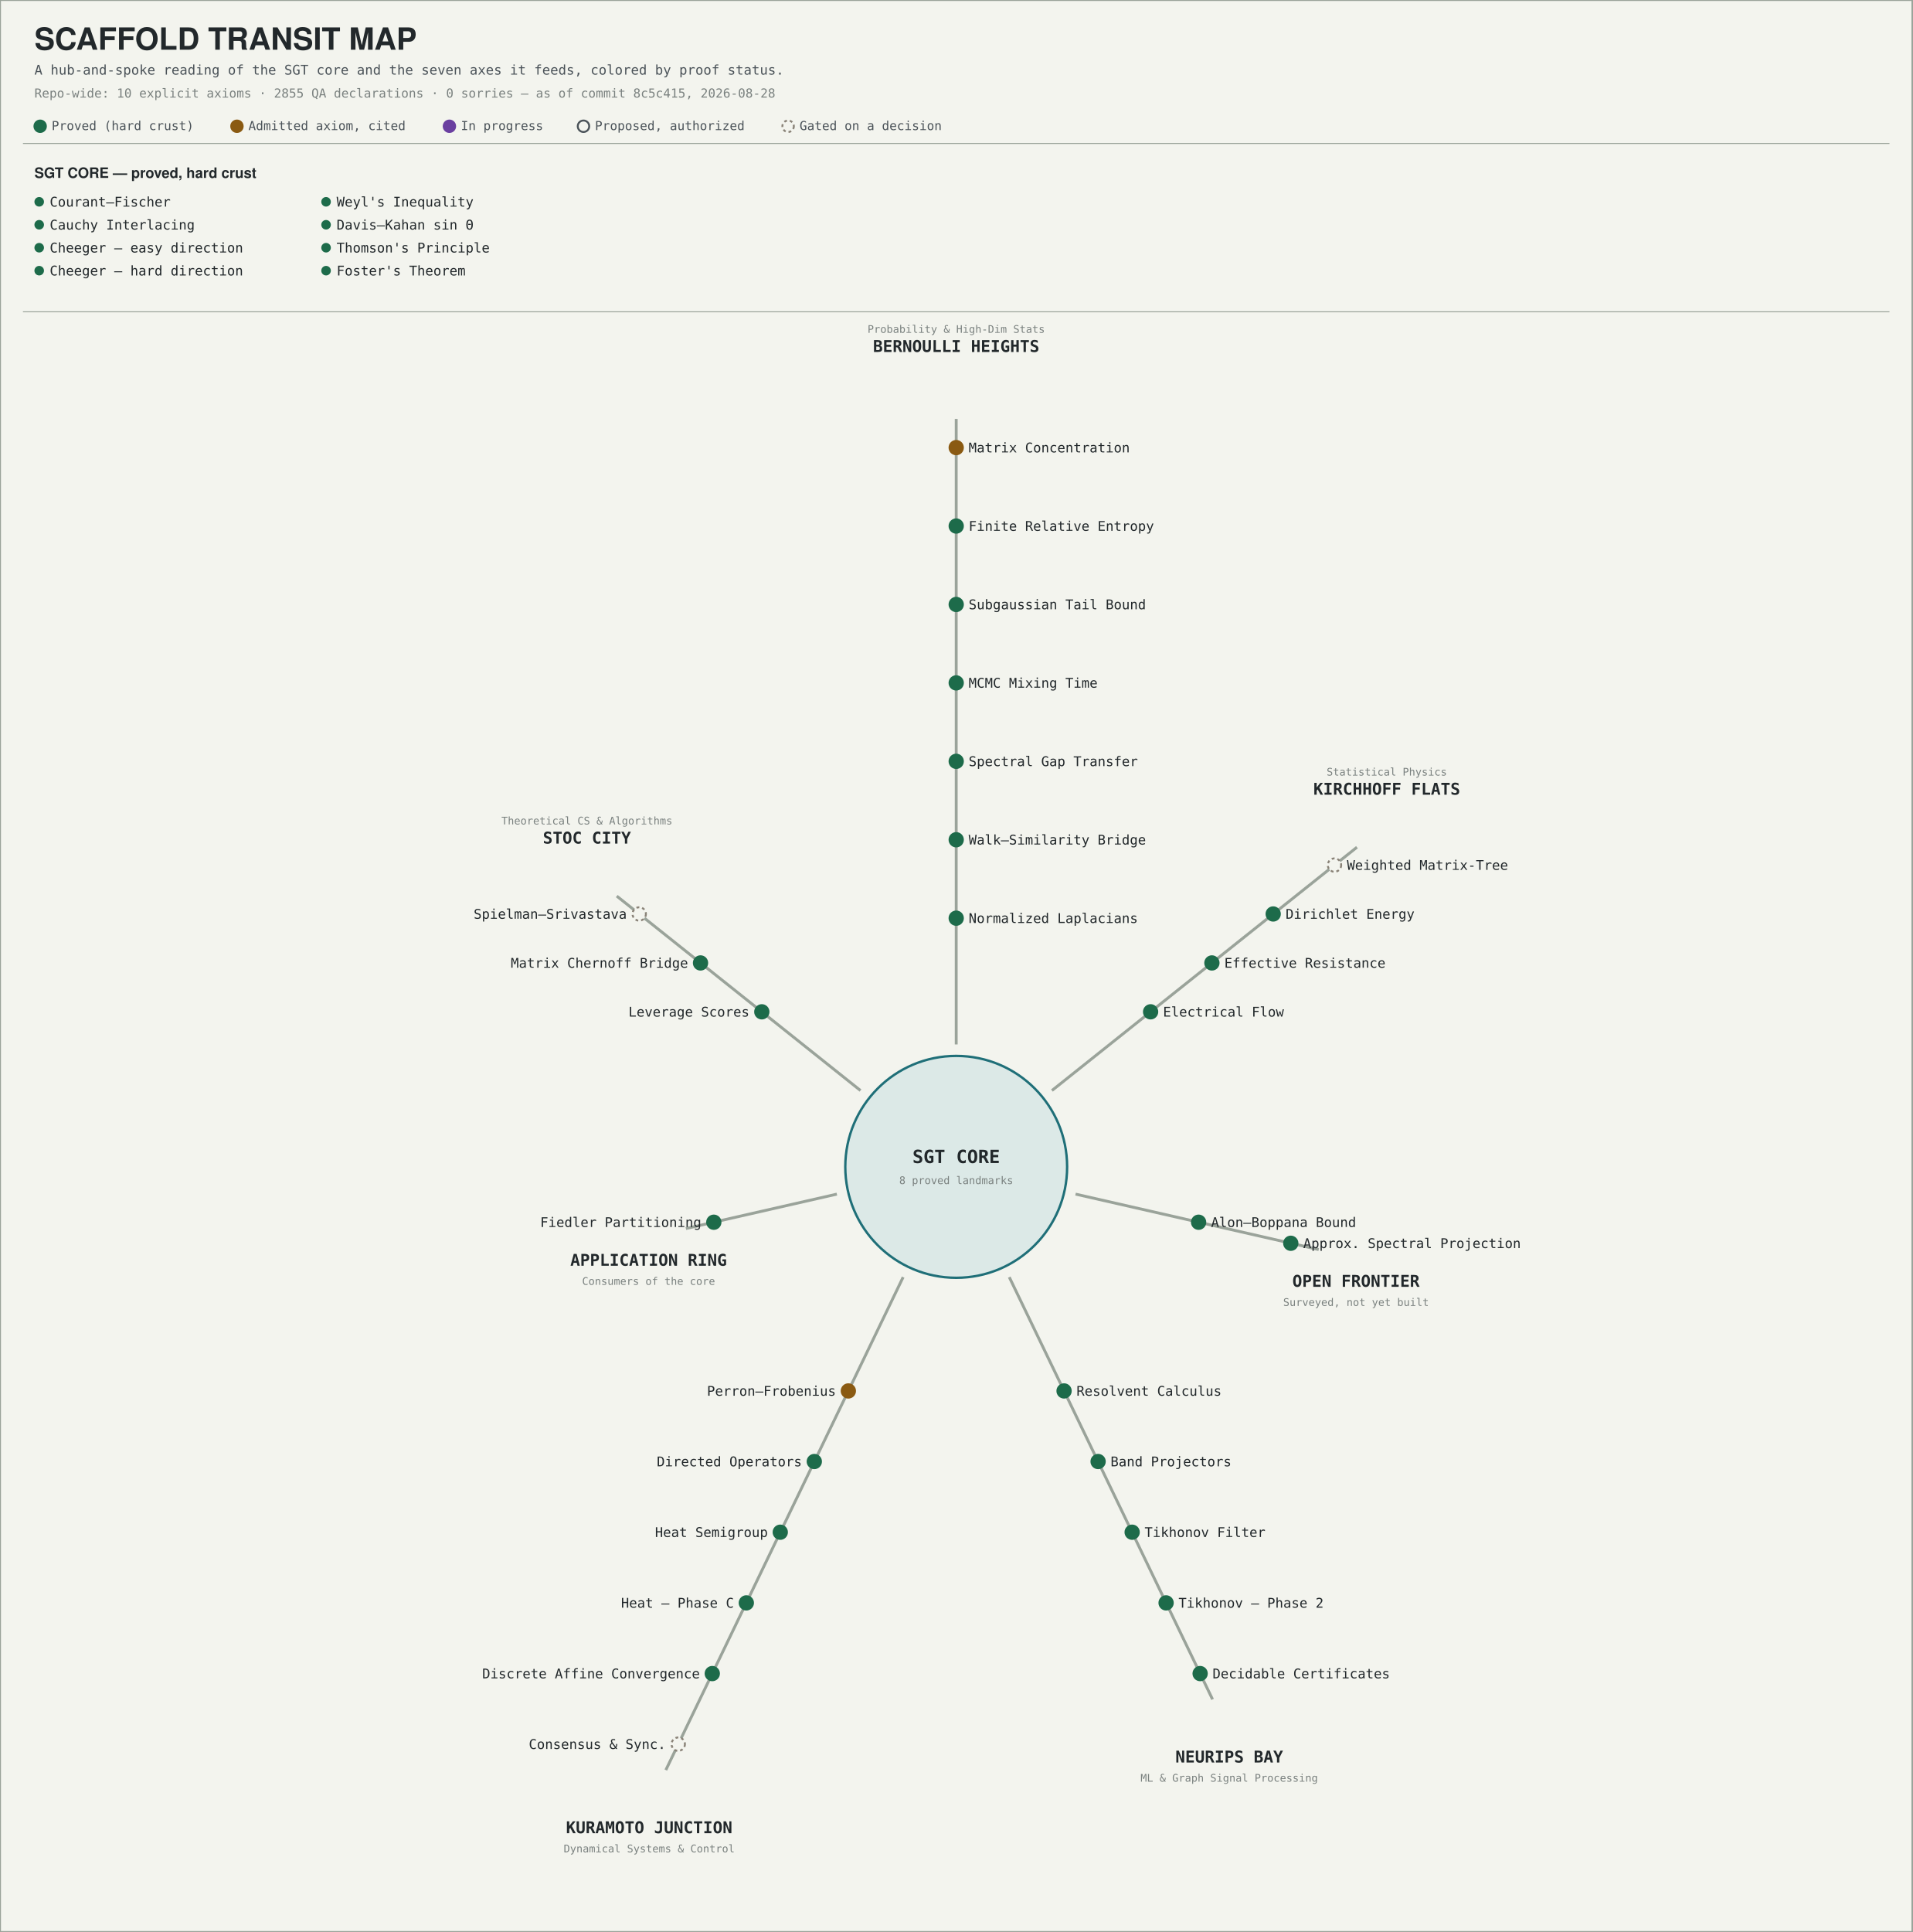
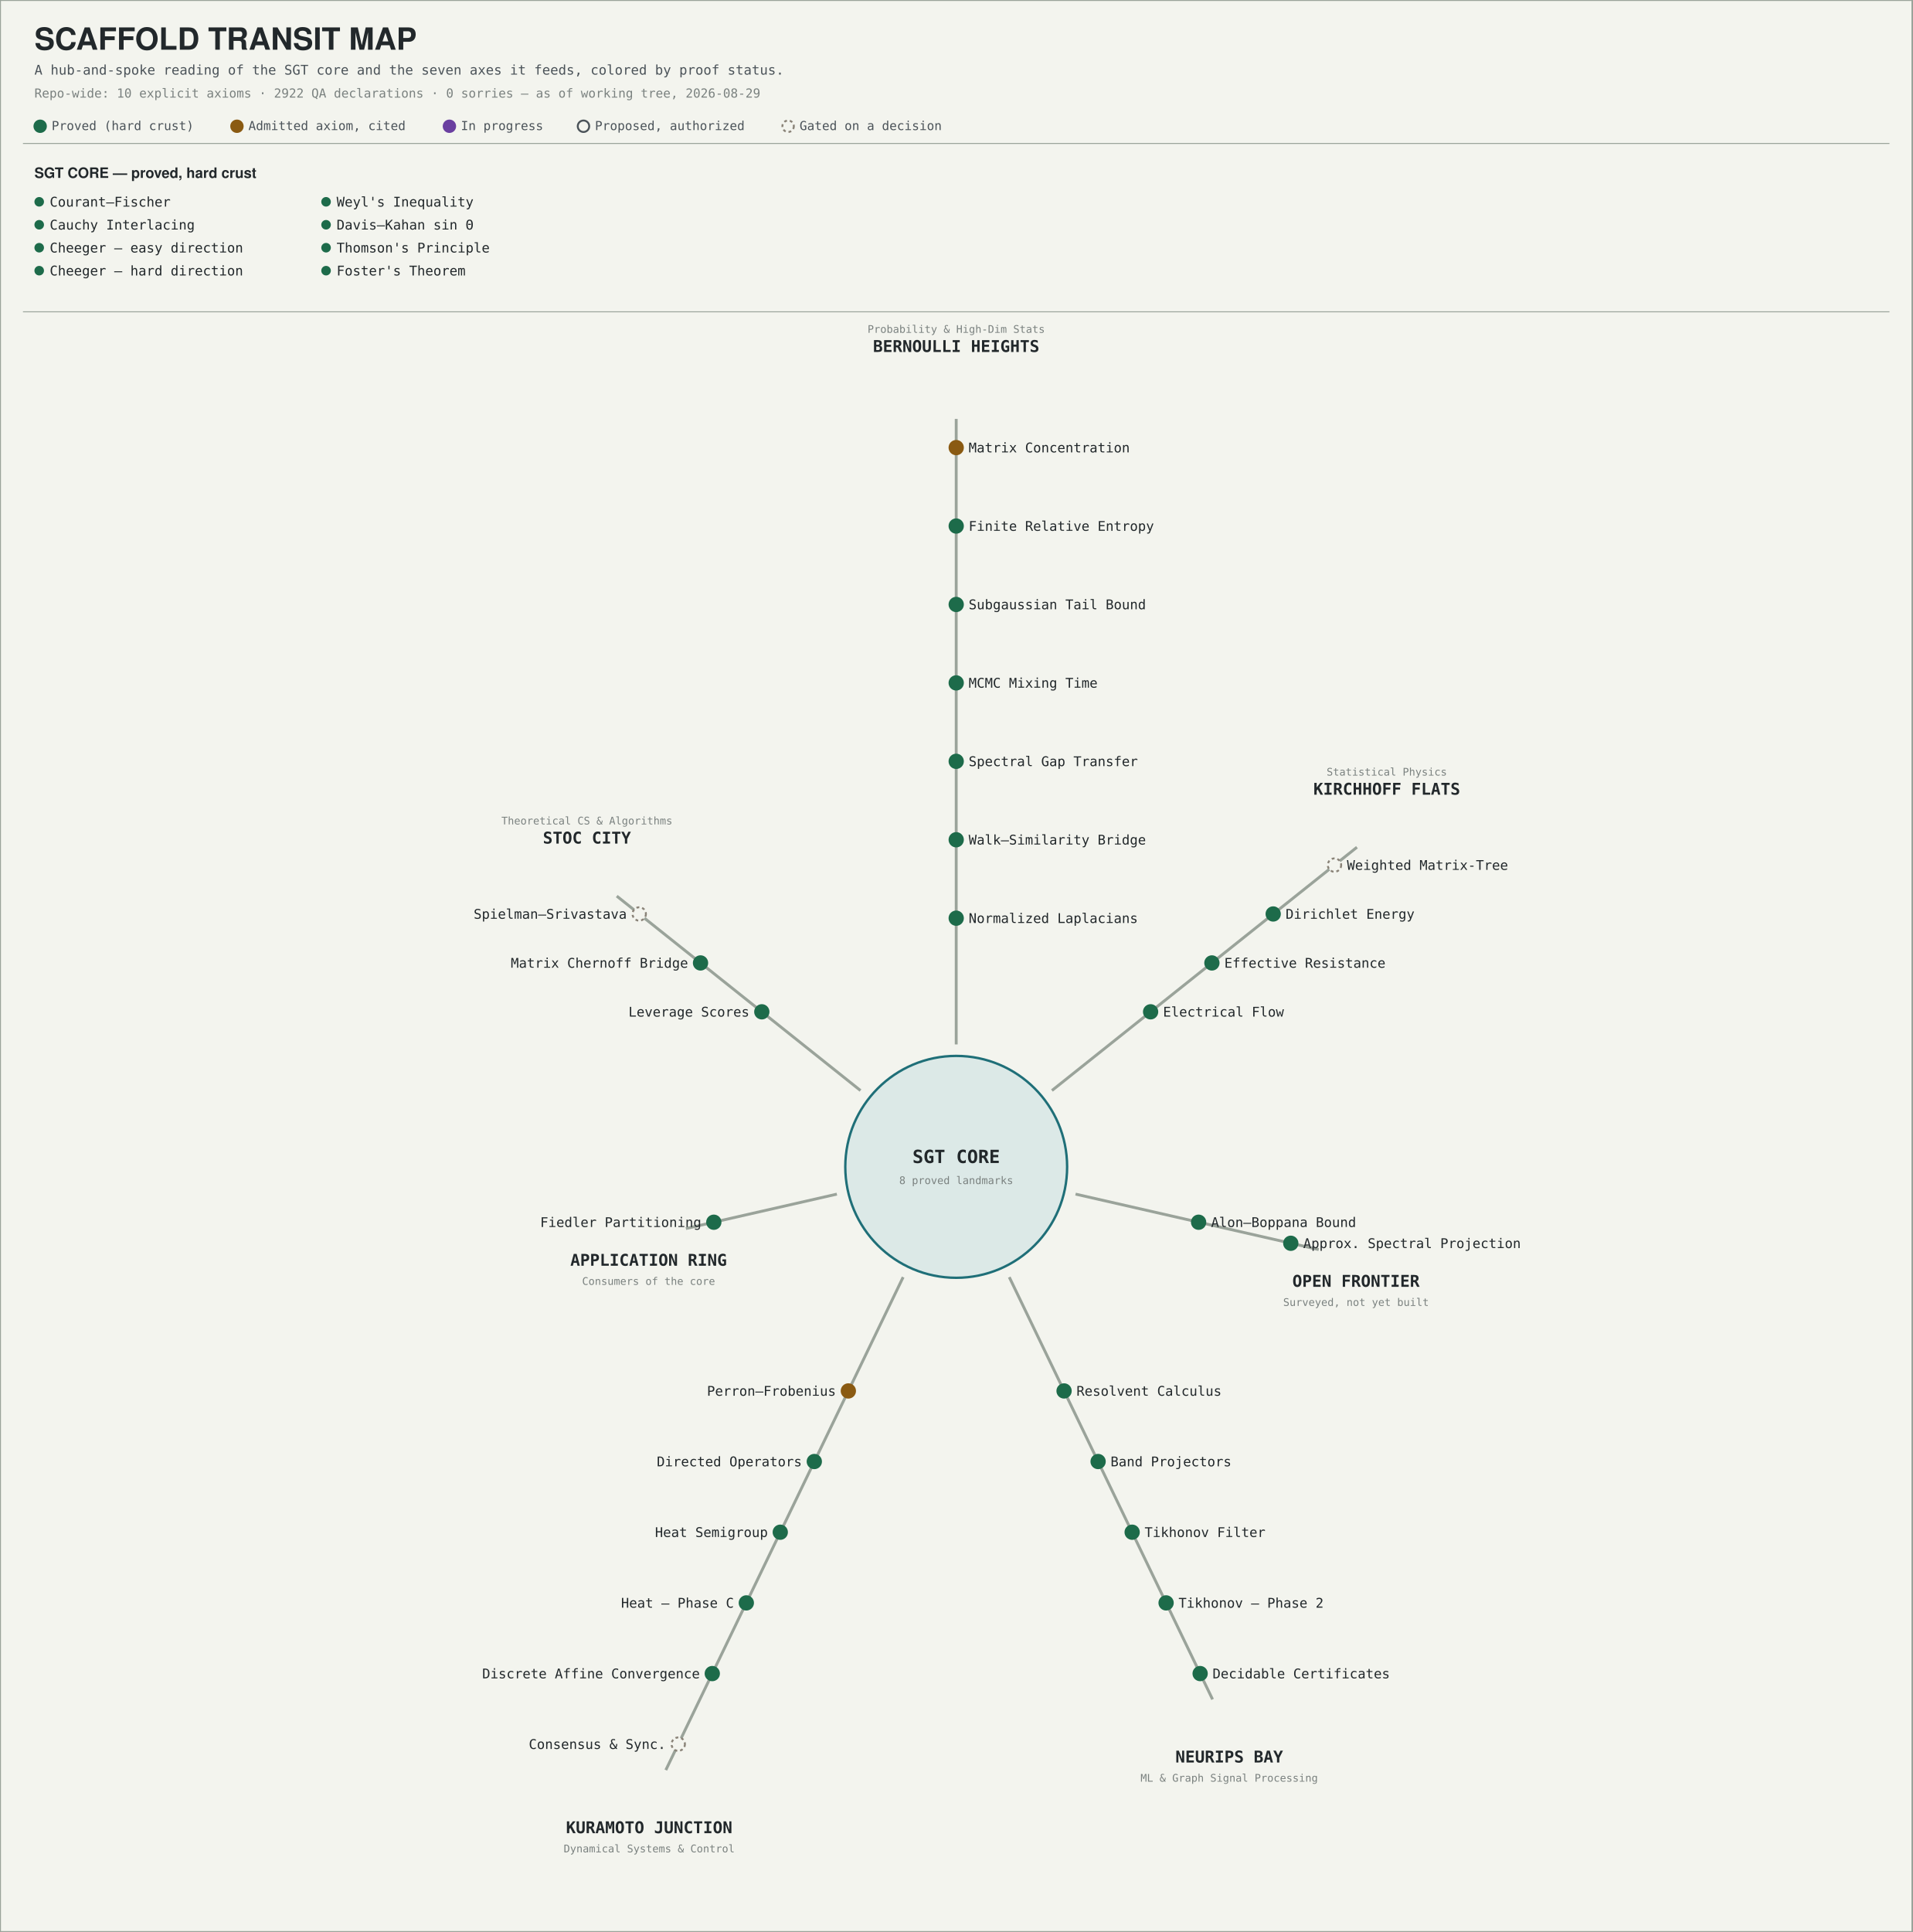
<svg xmlns="http://www.w3.org/2000/svg" viewBox="0 0 2000 2020" role="img" aria-label="Hub-and-spoke map of Scaffold's spectral graph theory core and its seven research axes, colored by proof status">
  <rect x="0" y="0" width="2000" height="2020" fill="#F3F4EE" stroke="#9AA39A" stroke-width="2" />
  <text x="36" y="52" font-size="32" font-weight="700" fill="#22282B" font-family="ui-sans-serif,Helvetica,Arial,sans-serif">SCAFFOLD TRANSIT MAP</text>
  <text x="36" y="78" font-size="14" fill="#4B5359" font-family="ui-monospace,Consolas,monospace">A hub-and-spoke reading of the SGT core and the seven axes it feeds, colored by proof status.</text>
-   <text x="36" y="102" font-size="13" fill="#7A817F" font-family="ui-monospace,Consolas,monospace">Repo-wide: 10 explicit axioms · 2855 QA declarations · 0 sorries — as of commit 8c5c415, 2026-08-28</text>
+   <text x="36" y="102" font-size="13" fill="#7A817F" font-family="ui-monospace,Consolas,monospace">Repo-wide: 10 explicit axioms · 2922 QA declarations · 0 sorries — as of working tree, 2026-08-29</text>
  <circle cx="42" cy="132" r="6" fill="#1D6B4A" stroke="#1D6B4A" stroke-width="2" />
  <text x="54" y="136" font-size="13" fill="#4B5359" font-family="ui-monospace,Consolas,monospace">Proved (hard crust)</text>
  <circle cx="247.8" cy="132" r="6" fill="#8A5A12" stroke="#8A5A12" stroke-width="2" />
  <text x="259.8" y="136" font-size="13" fill="#4B5359" font-family="ui-monospace,Consolas,monospace">Admitted axiom, cited</text>
  <circle cx="470.0" cy="132" r="6" fill="#6A3FA0" stroke="#6A3FA0" stroke-width="2" />
  <text x="482.0" y="136" font-size="13" fill="#4B5359" font-family="ui-monospace,Consolas,monospace">In progress</text>
  <circle cx="610.2" cy="132" r="6" fill="#F3F4EE" stroke="#4B5359" stroke-width="2" />
  <text x="622.2" y="136" font-size="13" fill="#4B5359" font-family="ui-monospace,Consolas,monospace">Proposed, authorized</text>
  <circle cx="824.2" cy="132" r="6" fill="#F3F4EE" stroke="#8A8378" stroke-width="2" stroke-dasharray="3,3" />
  <text x="836.2" y="136" font-size="13" fill="#4B5359" font-family="ui-monospace,Consolas,monospace">Gated on a decision</text>
  <line x1="24" y1="150" x2="1976" y2="150" stroke="#9AA39A" stroke-width="1" />
  <text x="36" y="186" font-size="15" font-weight="700" fill="#22282B" font-family="ui-sans-serif,Helvetica,Arial,sans-serif">SGT CORE — proved, hard crust</text>
  <circle cx="41" cy="211" r="5" fill="#1D6B4A" />
  <text x="52.0" y="216.0" text-anchor="start" font-size="14" fill="#22282B" font-family="ui-monospace,Consolas,monospace">Courant–Fischer</text>
  <circle cx="41" cy="235" r="5" fill="#1D6B4A" />
  <text x="52.0" y="240.0" text-anchor="start" font-size="14" fill="#22282B" font-family="ui-monospace,Consolas,monospace">Cauchy Interlacing</text>
  <circle cx="41" cy="259" r="5" fill="#1D6B4A" />
  <text x="52.0" y="264.0" text-anchor="start" font-size="14" fill="#22282B" font-family="ui-monospace,Consolas,monospace">Cheeger — easy direction</text>
  <circle cx="41" cy="283" r="5" fill="#1D6B4A" />
  <text x="52.0" y="288.0" text-anchor="start" font-size="14" fill="#22282B" font-family="ui-monospace,Consolas,monospace">Cheeger — hard direction</text>
  <circle cx="341" cy="211" r="5" fill="#1D6B4A" />
  <text x="352.0" y="216.0" text-anchor="start" font-size="14" fill="#22282B" font-family="ui-monospace,Consolas,monospace">Weyl's Inequality</text>
  <circle cx="341" cy="235" r="5" fill="#1D6B4A" />
  <text x="352.0" y="240.0" text-anchor="start" font-size="14" fill="#22282B" font-family="ui-monospace,Consolas,monospace">Davis–Kahan sin Θ</text>
  <circle cx="341" cy="259" r="5" fill="#1D6B4A" />
  <text x="352.0" y="264.0" text-anchor="start" font-size="14" fill="#22282B" font-family="ui-monospace,Consolas,monospace">Thomson's Principle</text>
  <circle cx="341" cy="283" r="5" fill="#1D6B4A" />
  <text x="352.0" y="288.0" text-anchor="start" font-size="14" fill="#22282B" font-family="ui-monospace,Consolas,monospace">Foster's Theorem</text>
  <line x1="24" y1="326" x2="1976" y2="326" stroke="#9AA39A" stroke-width="1" />
  <circle cx="1000" cy="1220" r="116" fill="#DCE9E7" stroke="#1F6F78" stroke-width="2.5" />
  <text x="1000.0" y="1216.0" text-anchor="middle" font-size="19" fill="#22282B" font-weight="700" font-family="ui-monospace,Consolas,monospace">SGT CORE</text>
  <text x="1000.0" y="1238.0" text-anchor="middle" font-size="11" fill="#7A817F" font-family="ui-monospace,Consolas,monospace">8 proved landmarks</text>
  <line x1="1000.0" y1="1092.0" x2="1000.0" y2="438.0" stroke="#9AA39A" stroke-width="3" />
  <circle cx="1000.0" cy="960.0" r="7" fill="#1D6B4A" stroke="#1D6B4A" stroke-width="2" />
  <text x="1013.0" y="965.0" text-anchor="start" font-size="14" fill="#22282B" font-family="ui-monospace,Consolas,monospace">Normalized Laplacians</text>
  <circle cx="1000.0" cy="878.0" r="7" fill="#1D6B4A" stroke="#1D6B4A" stroke-width="2" />
  <text x="1013.0" y="883.0" text-anchor="start" font-size="14" fill="#22282B" font-family="ui-monospace,Consolas,monospace">Walk–Similarity Bridge</text>
  <circle cx="1000.0" cy="796.0" r="7" fill="#1D6B4A" stroke="#1D6B4A" stroke-width="2" />
  <text x="1013.0" y="801.0" text-anchor="start" font-size="14" fill="#22282B" font-family="ui-monospace,Consolas,monospace">Spectral Gap Transfer</text>
  <circle cx="1000.0" cy="714.0" r="7" fill="#1D6B4A" stroke="#1D6B4A" stroke-width="2" />
  <text x="1013.0" y="719.0" text-anchor="start" font-size="14" fill="#22282B" font-family="ui-monospace,Consolas,monospace">MCMC Mixing Time</text>
  <circle cx="1000.0" cy="632.0" r="7" fill="#1D6B4A" stroke="#1D6B4A" stroke-width="2" />
  <text x="1013.0" y="637.0" text-anchor="start" font-size="14" fill="#22282B" font-family="ui-monospace,Consolas,monospace">Subgaussian Tail Bound</text>
  <circle cx="1000.0" cy="550.0" r="7" fill="#1D6B4A" stroke="#1D6B4A" stroke-width="2" />
  <text x="1013.0" y="555.0" text-anchor="start" font-size="14" fill="#22282B" font-family="ui-monospace,Consolas,monospace">Finite Relative Entropy</text>
  <circle cx="1000.0" cy="468.0" r="7" fill="#8A5A12" stroke="#8A5A12" stroke-width="2" />
  <text x="1013.0" y="473.0" text-anchor="start" font-size="14" fill="#22282B" font-family="ui-monospace,Consolas,monospace">Matrix Concentration</text>
  <text x="1000.0" y="368.0" text-anchor="middle" font-size="17" fill="#22282B" font-weight="700" font-family="ui-monospace,Consolas,monospace">BERNOULLI HEIGHTS</text>
  <text x="1000.0" y="348.0" text-anchor="middle" font-size="11" fill="#7A817F" font-family="ui-monospace,Consolas,monospace">Probability &amp; High-Dim Stats</text>
  <line x1="875.2" y1="1248.5" x2="717.3" y2="1284.5" stroke="#9AA39A" stroke-width="3" />
  <circle cx="746.5" cy="1277.9" r="7" fill="#1D6B4A" stroke="#1D6B4A" stroke-width="2" />
  <text x="733.5" y="1282.9" text-anchor="end" font-size="14" fill="#22282B" font-family="ui-monospace,Consolas,monospace">Fiedler Partitioning</text>
  <text x="678.3" y="1323.4" text-anchor="middle" font-size="17" fill="#22282B" font-weight="700" font-family="ui-monospace,Consolas,monospace">APPLICATION RING</text>
  <text x="678.3" y="1343.4" text-anchor="middle" font-size="11" fill="#7A817F" font-family="ui-monospace,Consolas,monospace">Consumers of the core</text>
  <line x1="944.5" y1="1335.3" x2="696.3" y2="1850.7" stroke="#9AA39A" stroke-width="3" />
  <circle cx="887.2" cy="1454.3" r="7" fill="#8A5A12" stroke="#8A5A12" stroke-width="2" />
  <text x="874.2" y="1459.3" text-anchor="end" font-size="14" fill="#22282B" font-family="ui-monospace,Consolas,monospace">Perron–Frobenius</text>
  <circle cx="851.6" cy="1528.1" r="7" fill="#1D6B4A" stroke="#1D6B4A" stroke-width="2" />
  <text x="838.6" y="1533.1" text-anchor="end" font-size="14" fill="#22282B" font-family="ui-monospace,Consolas,monospace">Directed Operators</text>
  <circle cx="816.0" cy="1602.0" r="7" fill="#1D6B4A" stroke="#1D6B4A" stroke-width="2" />
  <text x="803.0" y="1607.0" text-anchor="end" font-size="14" fill="#22282B" font-family="ui-monospace,Consolas,monospace">Heat Semigroup</text>
  <circle cx="780.5" cy="1675.9" r="7" fill="#1D6B4A" stroke="#1D6B4A" stroke-width="2" />
  <text x="767.5" y="1680.9" text-anchor="end" font-size="14" fill="#22282B" font-family="ui-monospace,Consolas,monospace">Heat — Phase C</text>
  <circle cx="744.9" cy="1749.8" r="7" fill="#1D6B4A" stroke="#1D6B4A" stroke-width="2" />
  <text x="731.9" y="1754.8" text-anchor="end" font-size="14" fill="#22282B" font-family="ui-monospace,Consolas,monospace">Discrete Affine Convergence</text>
  <circle cx="709.3" cy="1823.6" r="7" fill="#F3F4EE" stroke="#8A8378" stroke-width="2" stroke-dasharray="3,3" />
  <text x="696.3" y="1828.6" text-anchor="end" font-size="14" fill="#22282B" font-family="ui-monospace,Consolas,monospace">Consensus &amp; Sync.</text>
  <text x="678.9" y="1916.7" text-anchor="middle" font-size="17" fill="#22282B" font-weight="700" font-family="ui-monospace,Consolas,monospace">KURAMOTO JUNCTION</text>
  <text x="678.9" y="1936.7" text-anchor="middle" font-size="11" fill="#7A817F" font-family="ui-monospace,Consolas,monospace">Dynamical Systems &amp; Control</text>
  <line x1="1100.1" y1="1140.2" x2="1419.1" y2="885.8" stroke="#9AA39A" stroke-width="3" />
  <circle cx="1203.3" cy="1057.9" r="7" fill="#1D6B4A" stroke="#1D6B4A" stroke-width="2" />
  <text x="1216.3" y="1062.9" text-anchor="start" font-size="14" fill="#22282B" font-family="ui-monospace,Consolas,monospace">Electrical Flow</text>
  <circle cx="1267.4" cy="1006.8" r="7" fill="#1D6B4A" stroke="#1D6B4A" stroke-width="2" />
  <text x="1280.4" y="1011.8" text-anchor="start" font-size="14" fill="#22282B" font-family="ui-monospace,Consolas,monospace">Effective Resistance</text>
  <circle cx="1331.5" cy="955.6" r="7" fill="#1D6B4A" stroke="#1D6B4A" stroke-width="2" />
  <text x="1344.5" y="960.6" text-anchor="start" font-size="14" fill="#22282B" font-family="ui-monospace,Consolas,monospace">Dirichlet Energy</text>
  <circle cx="1395.6" cy="904.5" r="7" fill="#F3F4EE" stroke="#8A8378" stroke-width="2" stroke-dasharray="3,3" />
  <text x="1408.6" y="909.5" text-anchor="start" font-size="14" fill="#22282B" font-family="ui-monospace,Consolas,monospace">Weighted Matrix-Tree</text>
  <text x="1450.3" y="830.9" text-anchor="middle" font-size="17" fill="#22282B" font-weight="700" font-family="ui-monospace,Consolas,monospace">KIRCHHOFF FLATS</text>
  <text x="1450.3" y="810.9" text-anchor="middle" font-size="11" fill="#7A817F" font-family="ui-monospace,Consolas,monospace">Statistical Physics</text>
  <line x1="1124.8" y1="1248.5" x2="1379.1" y2="1306.5" stroke="#9AA39A" stroke-width="3" />
  <circle cx="1253.5" cy="1277.9" r="7" fill="#1D6B4A" stroke="#1D6B4A" stroke-width="2" />
  <text x="1266.5" y="1282.9" text-anchor="start" font-size="14" fill="#22282B" font-family="ui-monospace,Consolas,monospace">Alon–Boppana Bound</text>
  <circle cx="1349.9" cy="1299.9" r="7" fill="#1D6B4A" stroke="#1D6B4A" stroke-width="2" />
  <text x="1362.9" y="1304.9" text-anchor="start" font-size="14" fill="#22282B" font-family="ui-monospace,Consolas,monospace">Approx. Spectral Projection</text>
  <text x="1418.1" y="1345.4" text-anchor="middle" font-size="17" fill="#22282B" font-weight="700" font-family="ui-monospace,Consolas,monospace">OPEN FRONTIER</text>
  <text x="1418.1" y="1365.4" text-anchor="middle" font-size="11" fill="#7A817F" font-family="ui-monospace,Consolas,monospace">Surveyed, not yet built</text>
  <line x1="1055.5" y1="1335.3" x2="1268.1" y2="1776.8" stroke="#9AA39A" stroke-width="3" />
  <circle cx="1112.8" cy="1454.3" r="7" fill="#1D6B4A" stroke="#1D6B4A" stroke-width="2" />
  <text x="1125.8" y="1459.3" text-anchor="start" font-size="14" fill="#22282B" font-family="ui-monospace,Consolas,monospace">Resolvent Calculus</text>
  <circle cx="1148.4" cy="1528.1" r="7" fill="#1D6B4A" stroke="#1D6B4A" stroke-width="2" />
  <text x="1161.4" y="1533.1" text-anchor="start" font-size="14" fill="#22282B" font-family="ui-monospace,Consolas,monospace">Band Projectors</text>
  <circle cx="1184.0" cy="1602.0" r="7" fill="#1D6B4A" stroke="#1D6B4A" stroke-width="2" />
  <text x="1197.0" y="1607.0" text-anchor="start" font-size="14" fill="#22282B" font-family="ui-monospace,Consolas,monospace">Tikhonov Filter</text>
  <circle cx="1219.5" cy="1675.9" r="7" fill="#1D6B4A" stroke="#1D6B4A" stroke-width="2" />
  <text x="1232.5" y="1680.9" text-anchor="start" font-size="14" fill="#22282B" font-family="ui-monospace,Consolas,monospace">Tikhonov — Phase 2</text>
  <circle cx="1255.1" cy="1749.8" r="7" fill="#1D6B4A" stroke="#1D6B4A" stroke-width="2" />
  <text x="1268.1" y="1754.8" text-anchor="start" font-size="14" fill="#22282B" font-family="ui-monospace,Consolas,monospace">Decidable Certificates</text>
  <text x="1285.5" y="1842.8" text-anchor="middle" font-size="17" fill="#22282B" font-weight="700" font-family="ui-monospace,Consolas,monospace">NEURIPS BAY</text>
  <text x="1285.5" y="1862.8" text-anchor="middle" font-size="11" fill="#7A817F" font-family="ui-monospace,Consolas,monospace">ML &amp; Graph Signal Processing</text>
  <line x1="899.9" y1="1140.2" x2="645.0" y2="936.9" stroke="#9AA39A" stroke-width="3" />
  <circle cx="796.7" cy="1057.9" r="7" fill="#1D6B4A" stroke="#1D6B4A" stroke-width="2" />
  <text x="783.7" y="1062.9" text-anchor="end" font-size="14" fill="#22282B" font-family="ui-monospace,Consolas,monospace">Leverage Scores</text>
  <circle cx="732.6" cy="1006.8" r="7" fill="#1D6B4A" stroke="#1D6B4A" stroke-width="2" />
  <text x="719.6" y="1011.8" text-anchor="end" font-size="14" fill="#22282B" font-family="ui-monospace,Consolas,monospace">Matrix Chernoff Bridge</text>
  <circle cx="668.5" cy="955.6" r="7" fill="#F3F4EE" stroke="#8A8378" stroke-width="2" stroke-dasharray="3,3" />
  <text x="655.5" y="960.6" text-anchor="end" font-size="14" fill="#22282B" font-family="ui-monospace,Consolas,monospace">Spielman–Srivastava</text>
  <text x="613.8" y="882.0" text-anchor="middle" font-size="17" fill="#22282B" font-weight="700" font-family="ui-monospace,Consolas,monospace">STOC CITY</text>
  <text x="613.8" y="862.0" text-anchor="middle" font-size="11" fill="#7A817F" font-family="ui-monospace,Consolas,monospace">Theoretical CS &amp; Algorithms</text>
</svg>
